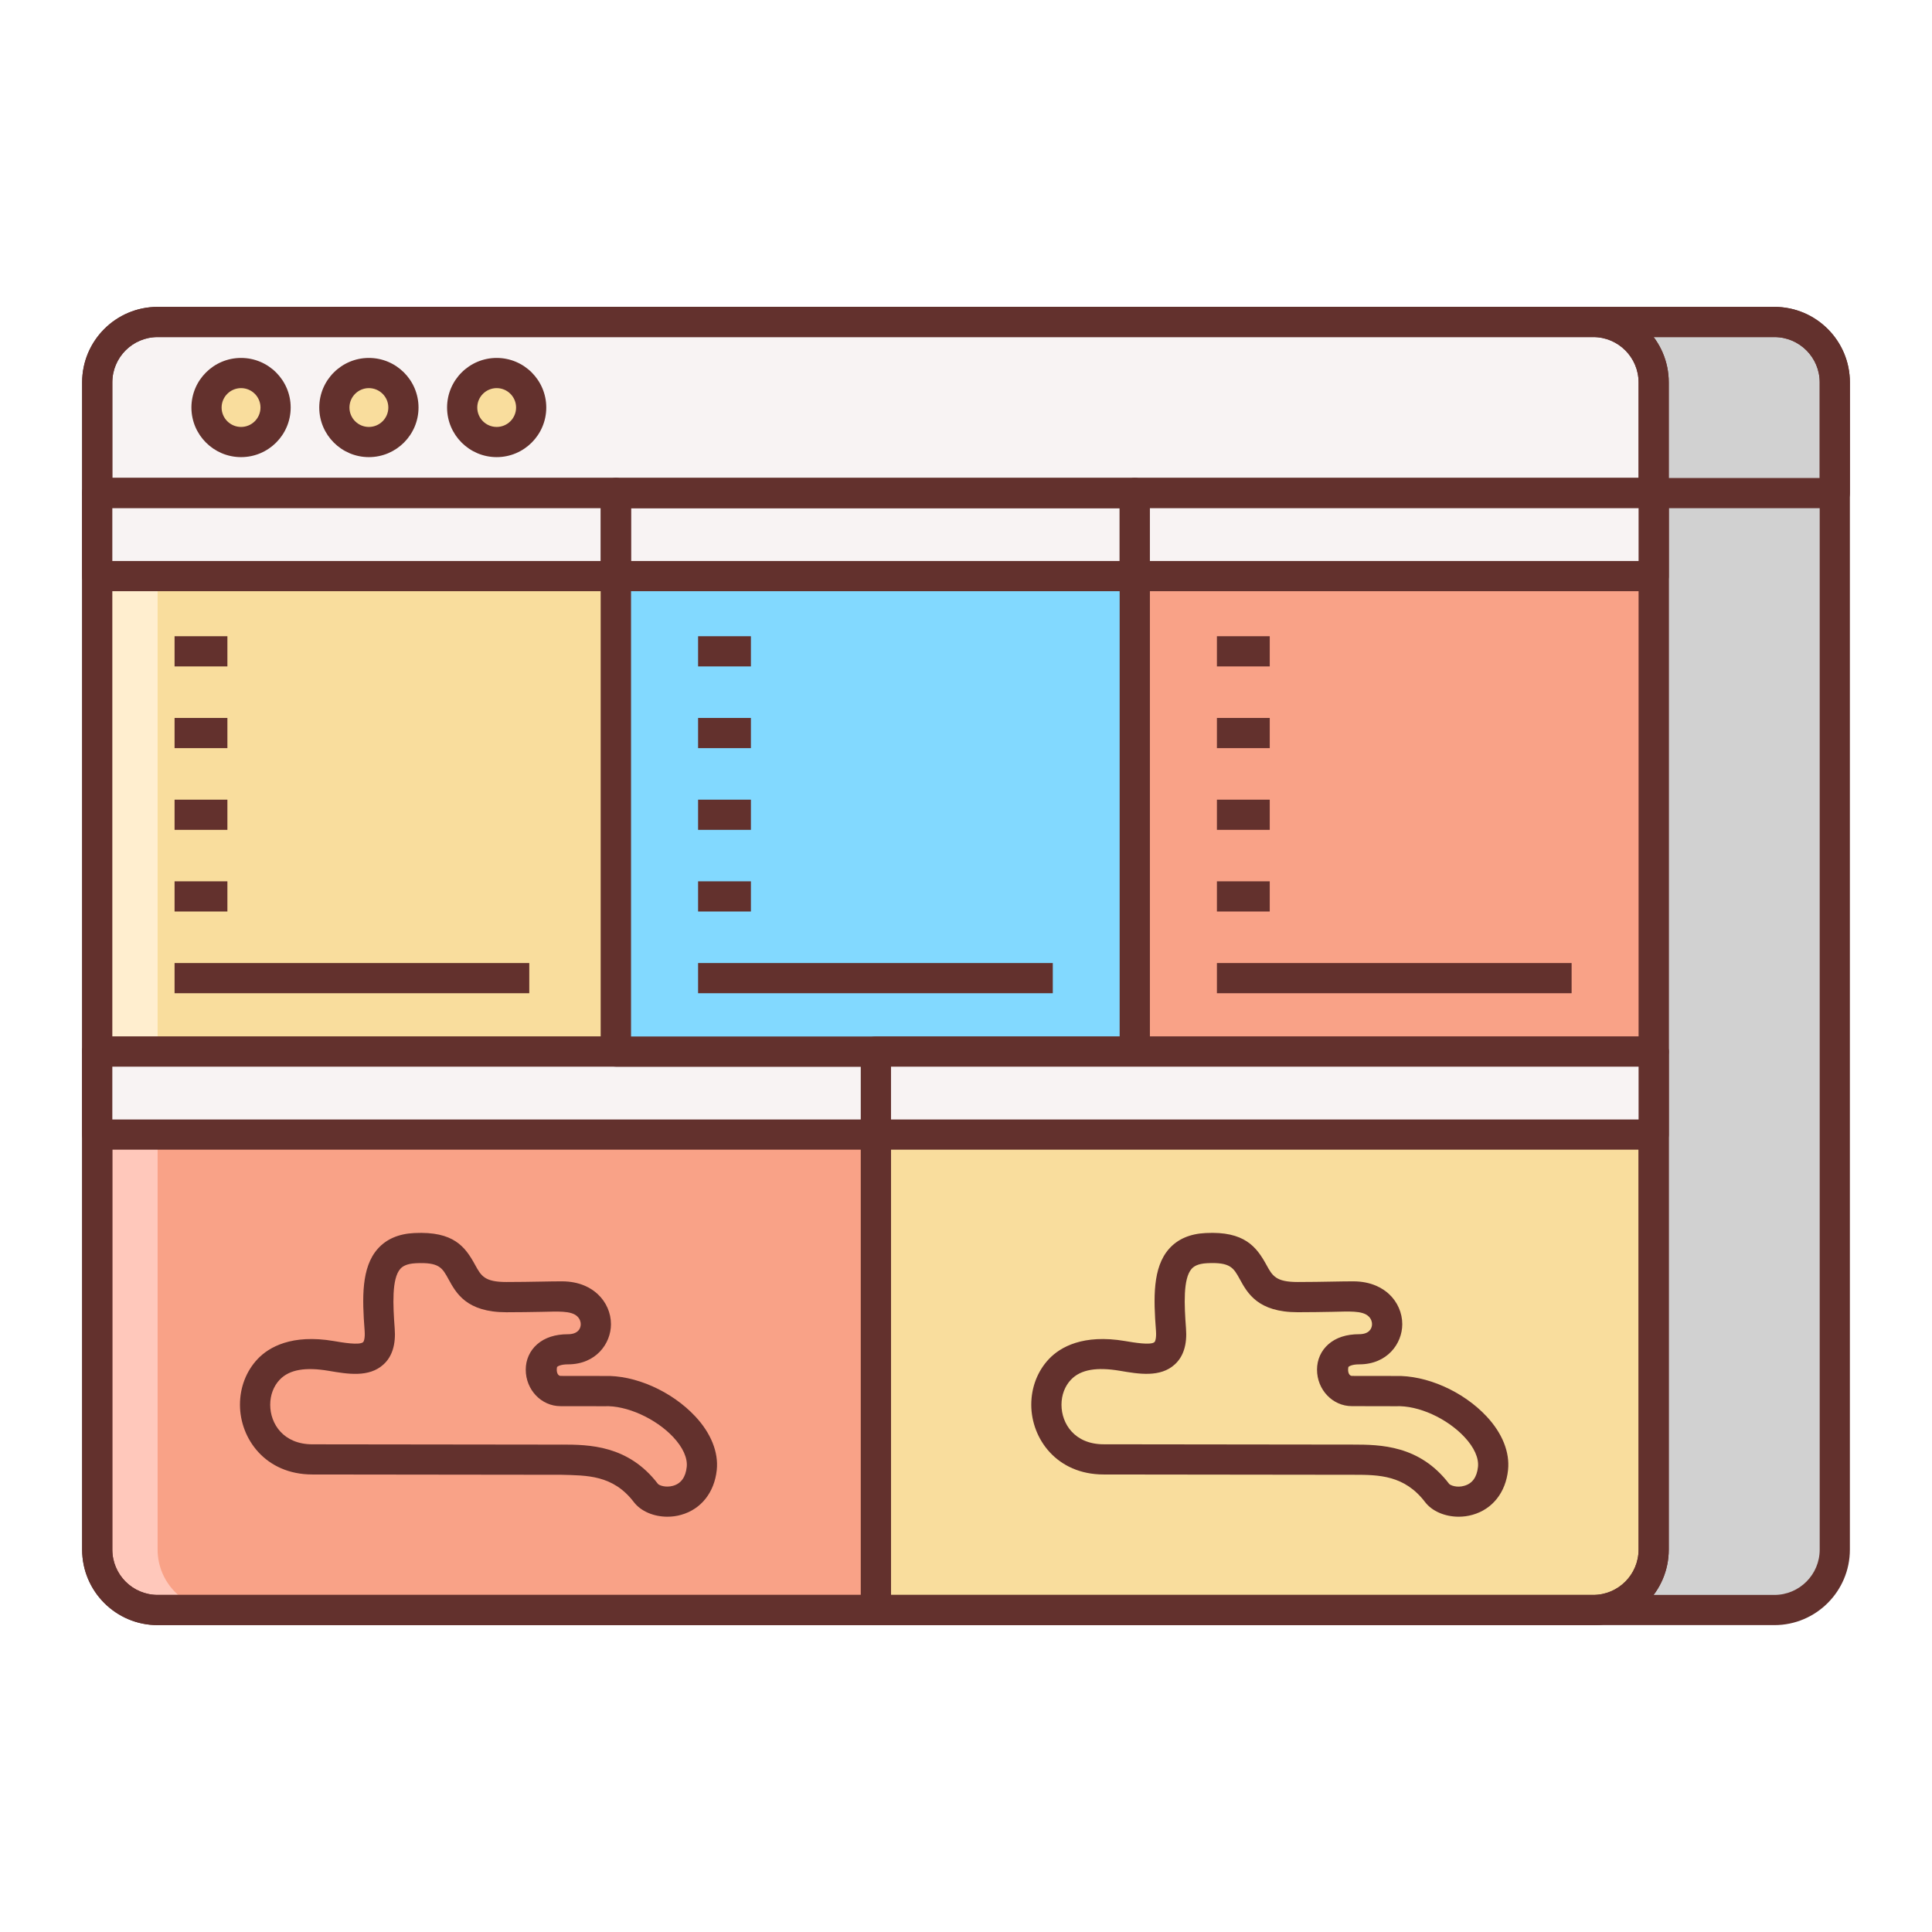
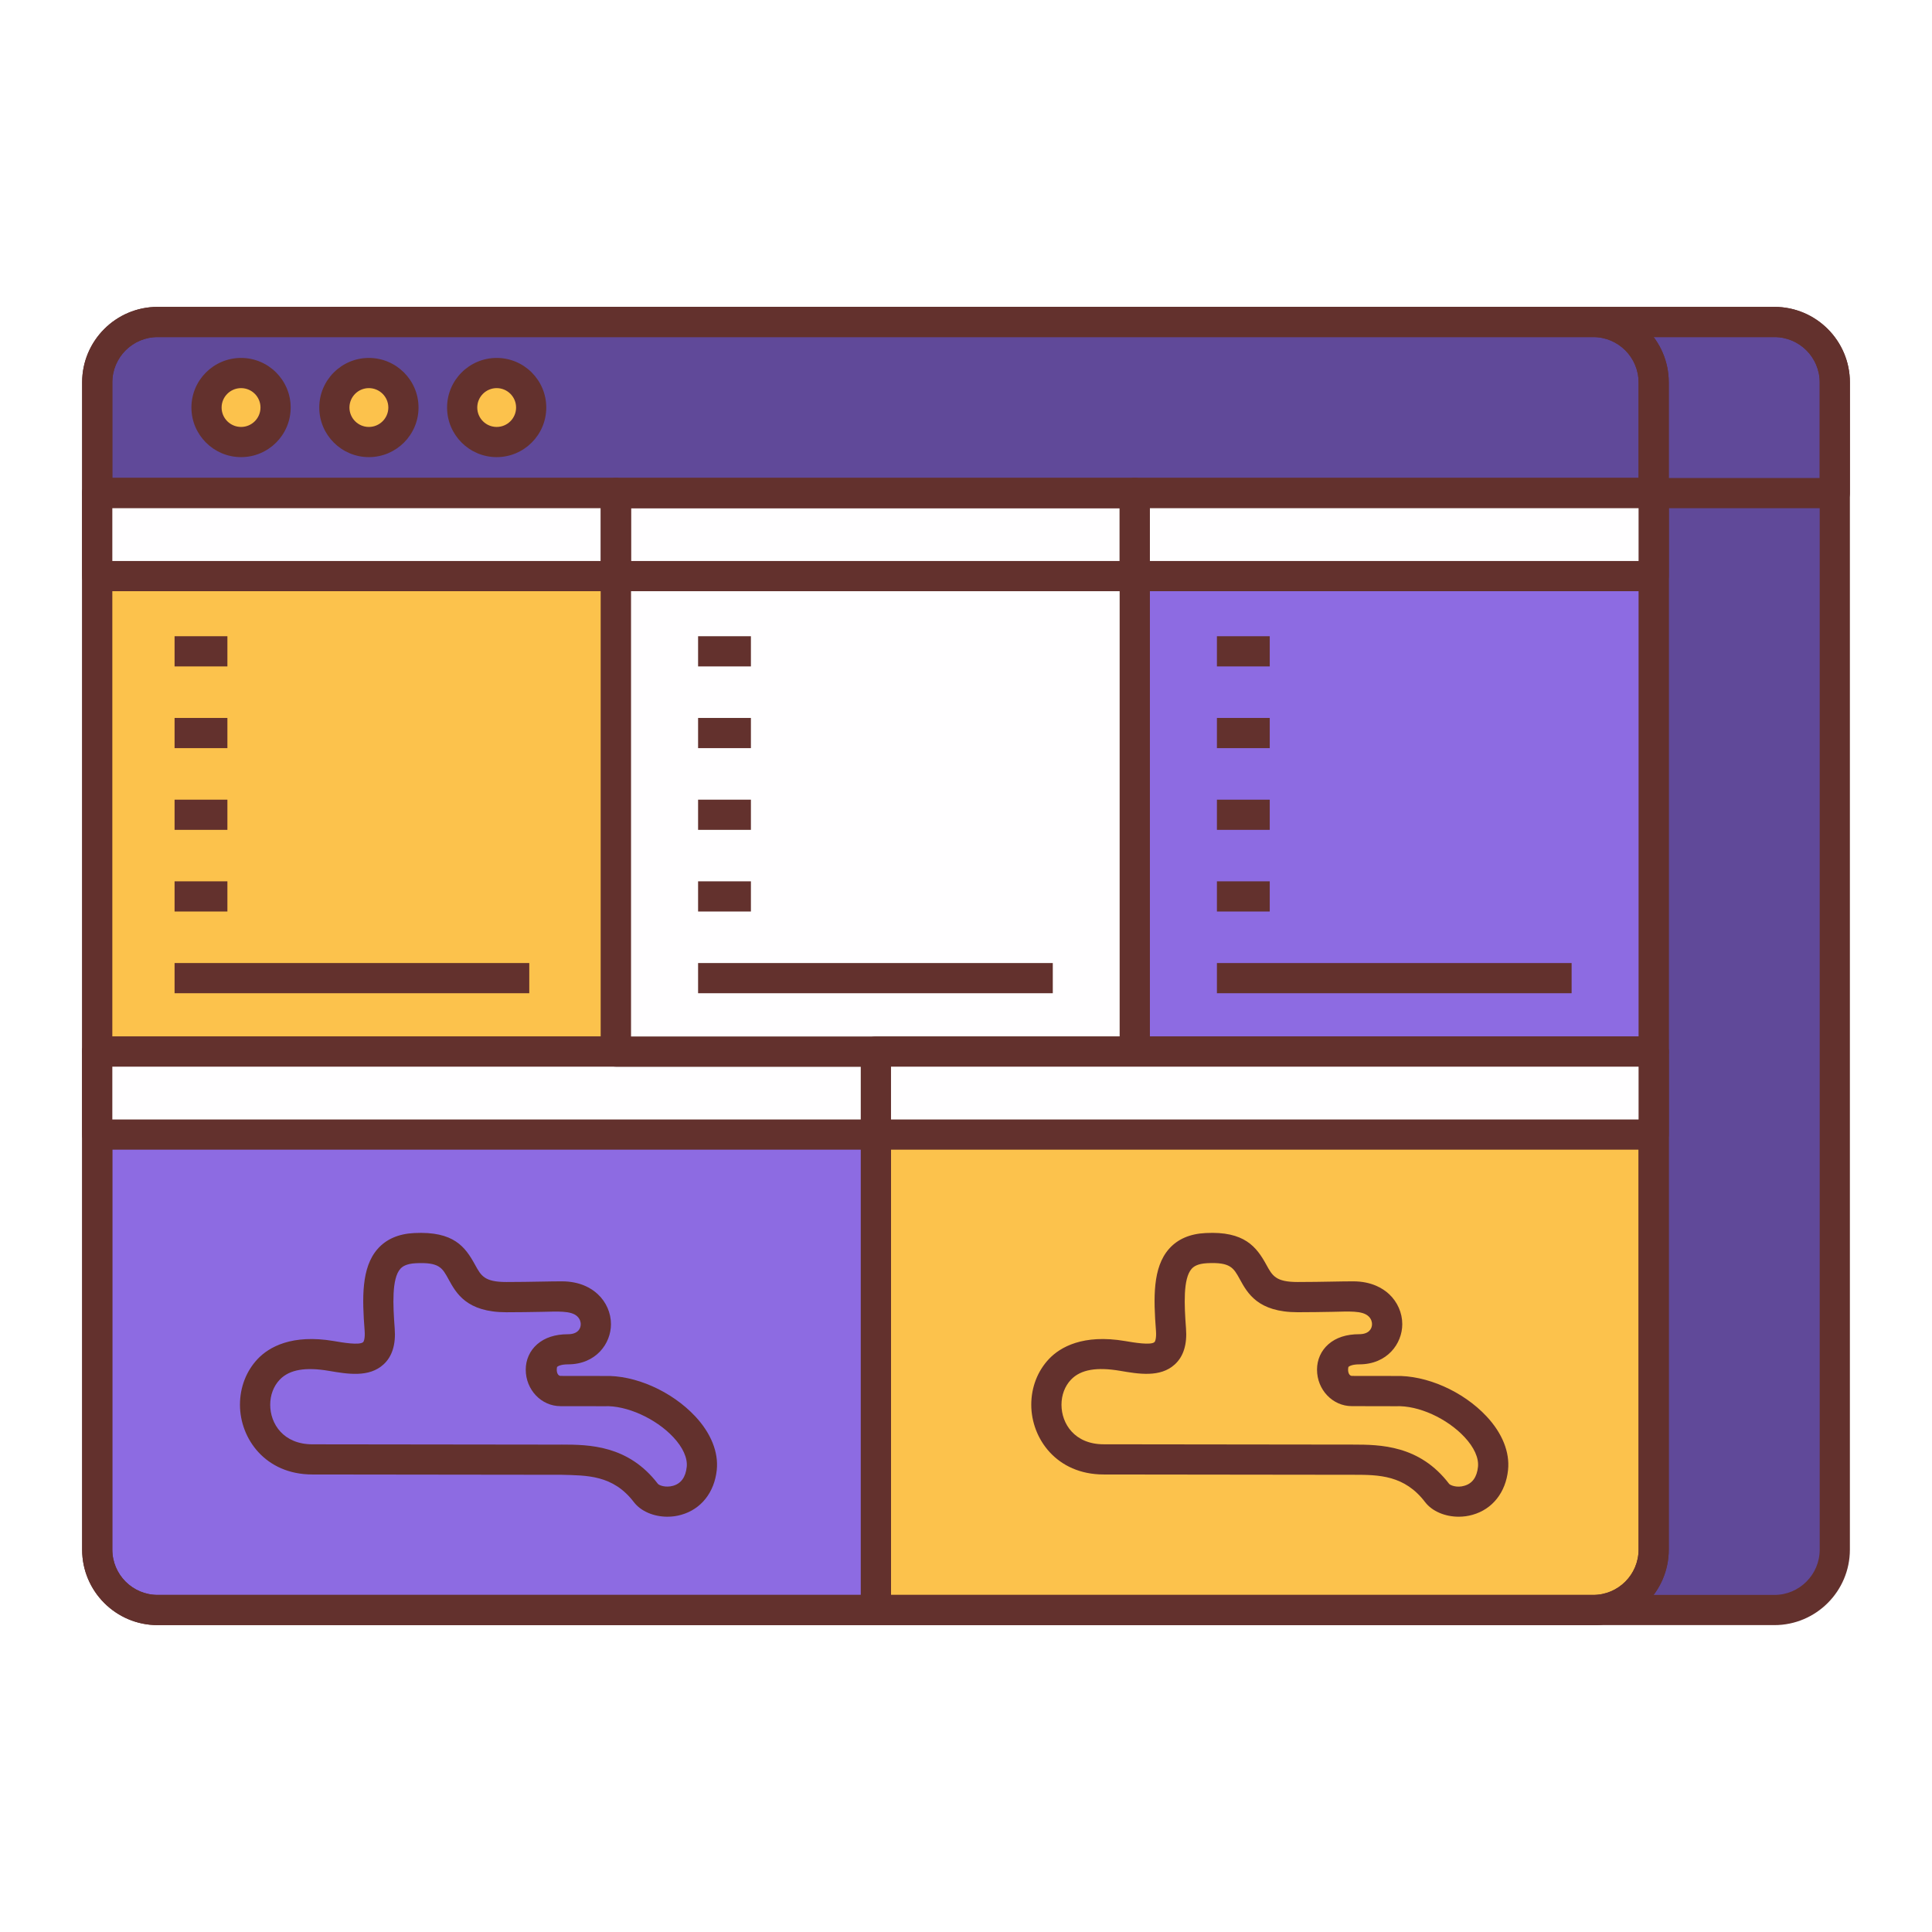
<svg xmlns="http://www.w3.org/2000/svg" viewBox="0 0 64 64" width="64px" height="64px">
-   <path fill="#d1d1d1" d="M60.779,51.334c0,1.1-0.898,2-2,2H11.221c-1.1,0-2-0.9-2-2V12.666c0-1.1,0.9-2,2-2h47.559c1.102,0,2,0.9,2,2 V51.334z" />
+   <path fill="#604999" d="M60.779,51.334c0,1.1-0.898,2-2,2H11.221c-1.1,0-2-0.9-2-2V12.666c0-1.1,0.9-2,2-2h47.559c1.102,0,2,0.9,2,2 V51.334z" />
  <path fill="#63312d" d="M58.779,53.834H11.221c-1.379,0-2.5-1.121-2.5-2.5V12.666c0-1.379,1.121-2.5,2.5-2.5h47.559 c1.379,0,2.5,1.121,2.5,2.5v38.668C61.279,52.713,60.158,53.834,58.779,53.834z M11.221,11.166c-0.827,0-1.5,0.673-1.5,1.5v38.668 c0,0.827,0.673,1.5,1.5,1.5h47.559c0.827,0,1.5-0.673,1.5-1.5V12.666c0-0.827-0.673-1.5-1.5-1.5H11.221z" />
-   <path fill="#f9a287" d="M3.221,34.834v16.5c0,1.1,0.9,2,2,2h23.795v-18.5H3.221z" />
-   <path fill="#ffc8bb" d="M5.221,51.334v-16.5h-2v16.5c0,1.1,0.9,2,2,2h2C6.121,53.334,5.221,52.434,5.221,51.334z" />
-   <path fill="#f9dd9d" d="M54.779,51.334v-16.5H29.016v18.5h23.763C53.881,53.334,54.779,52.434,54.779,51.334z" />
+   <path fill="#8d6be2" d="M3.221,34.834v16.5c0,1.1,0.9,2,2,2h23.795v-18.5H3.221z" />
+   <path fill="#8d6be2" d="M5.221,51.334v-16.5h-2v16.5c0,1.1,0.9,2,2,2h2C6.121,53.334,5.221,52.434,5.221,51.334z" />
+   <path fill="#FCC24C" d="M54.779,51.334v-16.5H29.016v18.5h23.763C53.881,53.334,54.779,52.434,54.779,51.334z" />
  <path fill="#63312d" d="M29.016,53.834H5.221c-1.379,0-2.5-1.121-2.5-2.5v-16.5c0-0.276,0.224-0.5,0.5-0.5h25.795 c0.276,0,0.5,0.224,0.5,0.5v18.5C29.516,53.61,29.292,53.834,29.016,53.834z M3.721,35.334v16c0,0.827,0.673,1.5,1.5,1.5h23.295 v-17.5H3.721z" />
  <path fill="#63312d" d="M52.778,53.834H29.016c-0.276,0-0.5-0.224-0.5-0.5v-18.5c0-0.276,0.224-0.5,0.5-0.5h25.764 c0.276,0,0.5,0.224,0.5,0.5v16.5C55.279,52.713,54.157,53.834,52.778,53.834z M29.516,52.834h23.263 c0.828,0,1.501-0.673,1.501-1.5v-16H29.516V52.834z" />
  <path fill="#63312d" d="M60.779,16.834H9.221c-0.276,0-0.5-0.224-0.5-0.5v-3.668c0-1.379,1.121-2.5,2.5-2.5h47.559 c1.379,0,2.5,1.121,2.5,2.5v3.668C61.279,16.61,61.056,16.834,60.779,16.834z M9.721,15.834h50.559v-3.168 c0-0.827-0.673-1.5-1.5-1.5H11.221c-0.827,0-1.5,0.673-1.5,1.5V15.834z" />
-   <path fill="#f8f3f3" d="M54.779,12.666c0-1.1-0.898-2-2-2H5.221c-1.1,0-2,0.9-2,2v3.668h51.559V12.666z" />
+   <path fill="#604999" d="M54.779,12.666c0-1.1-0.898-2-2-2H5.221c-1.1,0-2,0.9-2,2v3.668h51.559V12.666z" />
  <path fill="#63312d" d="M54.779,16.834H3.221c-0.276,0-0.5-0.224-0.5-0.5v-3.668c0-1.379,1.121-2.5,2.5-2.5h47.559 c1.379,0,2.5,1.121,2.5,2.5v3.668C55.279,16.61,55.056,16.834,54.779,16.834z M3.721,15.834h50.559v-3.168 c0-0.827-0.673-1.5-1.5-1.5H5.221c-0.827,0-1.5,0.673-1.5,1.5V15.834z" />
  <path fill="#63312d" d="M52.779,53.834H5.221c-1.379,0-2.5-1.121-2.5-2.5V12.666c0-1.379,1.121-2.5,2.5-2.5h47.559 c1.379,0,2.5,1.121,2.5,2.5v38.668C55.279,52.713,54.158,53.834,52.779,53.834z M5.221,11.166c-0.827,0-1.5,0.673-1.5,1.5v38.668 c0,0.827,0.673,1.5,1.5,1.5h47.559c0.827,0,1.5-0.673,1.5-1.5V12.666c0-0.827-0.673-1.5-1.5-1.5H5.221z" />
-   <path fill="#f9dd9d" d="M9.129,13.5c0,0.631-0.512,1.143-1.143,1.143c-0.633,0-1.144-0.512-1.144-1.143s0.512-1.143,1.144-1.143 C8.617,12.357,9.129,12.869,9.129,13.5z" />
-   <path fill="#f9dd9d" d="M13.363,13.5c0,0.631-0.512,1.143-1.145,1.143c-0.631,0-1.143-0.512-1.143-1.143s0.512-1.143,1.143-1.143 C12.852,12.357,13.363,12.869,13.363,13.5z" />
-   <circle cx="16.453" cy="13.5" r="1.143" fill="#f9dd9d" />
+   <path fill="#FCC24C" d="M9.129,13.5c0,0.631-0.512,1.143-1.143,1.143c-0.633,0-1.144-0.512-1.144-1.143s0.512-1.143,1.144-1.143 C8.617,12.357,9.129,12.869,9.129,13.5z" />
+   <path fill="#FCC24C" d="M13.363,13.5c0,0.631-0.512,1.143-1.145,1.143c-0.631,0-1.143-0.512-1.143-1.143s0.512-1.143,1.143-1.143 C12.852,12.357,13.363,12.869,13.363,13.5z" />
+   <circle cx="16.453" cy="13.5" r="1.143" fill="#FCC24C" />
  <path fill="#63312d" d="M7.986,15.143c-0.907,0-1.645-0.737-1.645-1.643s0.737-1.643,1.645-1.643c0.905,0,1.643,0.737,1.643,1.643 S8.892,15.143,7.986,15.143z M7.986,12.857c-0.355,0-0.645,0.288-0.645,0.643s0.289,0.643,0.645,0.643 c0.354,0,0.643-0.288,0.643-0.643S8.341,12.857,7.986,12.857z" />
  <path fill="#63312d" d="M12.219,15.143c-0.905,0-1.643-0.737-1.643-1.643s0.737-1.643,1.643-1.643c0.907,0,1.645,0.737,1.645,1.643 S13.126,15.143,12.219,15.143z M12.219,12.857c-0.354,0-0.643,0.288-0.643,0.643s0.288,0.643,0.643,0.643 c0.355,0,0.645-0.288,0.645-0.643S12.574,12.857,12.219,12.857z" />
  <path fill="#63312d" d="M16.453,15.143c-0.905,0-1.643-0.737-1.643-1.643s0.737-1.643,1.643-1.643s1.643,0.737,1.643,1.643 S17.358,15.143,16.453,15.143z M16.453,12.857c-0.354,0-0.643,0.288-0.643,0.643s0.288,0.643,0.643,0.643s0.643-0.288,0.643-0.643 S16.808,12.857,16.453,12.857z" />
-   <rect width="17.184" height="18.5" x="3.221" y="16.334" fill="#f9dd9d" />
-   <rect width="2" height="18.5" x="3.221" y="16.334" fill="#ffeecf" />
+   <rect width="17.184" height="18.5" x="3.221" y="16.334" fill="#FCC24C" />
+   <rect width="2" height="18.5" x="3.221" y="16.334" fill="#FCC24C" />
  <path fill="#63312d" d="M20.404,35.334H3.221c-0.276,0-0.5-0.224-0.5-0.5v-18.5c0-0.276,0.224-0.5,0.5-0.5h17.184 c0.276,0,0.5,0.224,0.5,0.5v18.5C20.904,35.11,20.681,35.334,20.404,35.334z M3.721,34.334h16.184v-17.5H3.721V34.334z" />
-   <rect width="17.184" height="2.75" x="3.221" y="16.334" fill="#f8f3f3" />
+   <rect width="17.184" height="2.75" x="3.221" y="16.334" fill="#fffeff" />
  <path fill="#63312d" d="M20.404,19.584H3.221c-0.276,0-0.5-0.224-0.5-0.5v-2.75c0-0.276,0.224-0.5,0.5-0.5h17.184 c0.276,0,0.5,0.224,0.5,0.5v2.75C20.904,19.36,20.681,19.584,20.404,19.584z M3.721,18.584h16.184v-1.75H3.721V18.584z" />
-   <rect width="25.795" height="2.75" x="3.221" y="34.834" fill="#f8f3f3" />
+   <rect width="25.795" height="2.75" x="3.221" y="34.834" fill="#fffeff" />
  <path fill="#63312d" d="M29.016,38.084H3.221c-0.276,0-0.5-0.224-0.5-0.5v-2.75c0-0.276,0.224-0.5,0.5-0.5h25.795 c0.276,0,0.5,0.224,0.5,0.5v2.75C29.516,37.86,29.292,38.084,29.016,38.084z M3.721,37.084h24.795v-1.75H3.721V37.084z" />
-   <rect width="17.188" height="18.5" x="20.404" y="16.334" fill="#82d9ff" />
-   <rect width="17.188" height="2.75" x="20.404" y="16.334" fill="#f8f3f3" />
+   <rect width="17.188" height="18.5" x="20.404" y="16.334" fill="#fffeff" />
+   <rect width="17.188" height="2.75" x="20.404" y="16.334" fill="#fffeff" />
  <path fill="#63312d" d="M37.592,19.584H20.404c-0.276,0-0.5-0.224-0.5-0.5v-2.75c0-0.276,0.224-0.5,0.5-0.5h17.188 c0.276,0,0.5,0.224,0.5,0.5v2.75C38.092,19.36,37.868,19.584,37.592,19.584z M20.904,18.584h16.188v-1.75H20.904V18.584z" />
  <path fill="#63312d" d="M37.592,35.334H20.404c-0.276,0-0.5-0.224-0.5-0.5v-18.5c0-0.276,0.224-0.5,0.5-0.5h17.188 c0.276,0,0.5,0.224,0.5,0.5v18.5C38.092,35.11,37.868,35.334,37.592,35.334z M20.904,34.334h16.188v-17.5H20.904V34.334z" />
-   <rect width="17.188" height="18.5" x="37.592" y="16.334" fill="#f9a287" />
+   <rect width="17.188" height="18.5" x="37.592" y="16.334" fill="#8d6be2" />
  <path fill="#63312d" d="M54.779,35.334H37.592c-0.276,0-0.5-0.224-0.5-0.5v-18.5c0-0.276,0.224-0.5,0.5-0.5h17.188 c0.276,0,0.5,0.224,0.5,0.5v18.5C55.279,35.11,55.056,35.334,54.779,35.334z M38.092,34.334h16.188v-17.5H38.092V34.334z" />
-   <rect width="17.188" height="2.75" x="37.592" y="16.334" fill="#f8f3f3" />
+   <rect width="17.188" height="2.75" x="37.592" y="16.334" fill="#fffeff" />
  <path fill="#63312d" d="M54.779,19.584H37.592c-0.276,0-0.5-0.224-0.5-0.5v-2.75c0-0.276,0.224-0.5,0.5-0.5h17.188 c0.276,0,0.5,0.224,0.5,0.5v2.75C55.279,19.36,55.056,19.584,54.779,19.584z M38.092,18.584h16.188v-1.75H38.092V18.584z" />
-   <rect width="25.764" height="2.75" x="29.016" y="34.834" fill="#f8f3f3" />
+   <rect width="25.764" height="2.75" x="29.016" y="34.834" fill="#fffeff" />
  <path fill="#63312d" d="M54.779,38.084H29.016c-0.276,0-0.5-0.224-0.5-0.5v-2.75c0-0.276,0.224-0.5,0.5-0.5h25.764 c0.276,0,0.5,0.224,0.5,0.5v2.75C55.279,37.86,55.056,38.084,54.779,38.084z M29.516,37.084h24.764v-1.75H29.516V37.084z" />
  <rect width="11.75" height="1" x="5.783" y="31.902" fill="#63312d" />
  <rect width="1.75" height="1" x="5.783" y="29.195" fill="#63312d" />
  <rect width="1.75" height="1" x="5.783" y="26.49" fill="#63312d" />
  <rect width="1.75" height="1" x="5.783" y="23.783" fill="#63312d" />
  <rect width="1.75" height="1" x="5.783" y="21.076" fill="#63312d" />
  <rect width="11.75" height="1" x="23.125" y="31.902" fill="#63312d" />
  <rect width="1.75" height="1" x="23.125" y="29.195" fill="#63312d" />
  <rect width="1.75" height="1" x="23.125" y="26.49" fill="#63312d" />
  <rect width="1.75" height="1" x="23.125" y="23.783" fill="#63312d" />
  <rect width="1.75" height="1" x="23.125" y="21.076" fill="#63312d" />
  <rect width="11.75" height="1" x="40.312" y="31.902" fill="#63312d" />
  <rect width="1.75" height="1" x="40.312" y="29.195" fill="#63312d" />
  <rect width="1.75" height="1" x="40.312" y="26.49" fill="#63312d" />
  <rect width="1.75" height="1" x="40.312" y="23.783" fill="#63312d" />
  <rect width="1.75" height="1" x="40.312" y="21.076" fill="#63312d" />
  <path fill="#63312d" d="M22.109,50.243c-0.449,0-0.877-0.177-1.112-0.484c-0.691-0.906-1.56-0.881-2.394-0.905l-8.255-0.01 c-1.559,0-2.399-1.189-2.399-2.31c0-0.579,0.209-1.118,0.588-1.518c0.372-0.392,1.129-0.827,2.517-0.593 c0.298,0.052,0.854,0.146,0.975,0.037c0.025-0.023,0.068-0.132,0.05-0.378c-0.083-1.076-0.113-2.094,0.431-2.71 c0.285-0.324,0.692-0.501,1.213-0.526l0,0c1.312-0.065,1.689,0.461,2.013,1.05c0.202,0.369,0.313,0.572,1.039,0.572 c0.417,0,0.798-0.007,1.132-0.013c0.266-0.005,0.502-0.009,0.704-0.009c0.607,0,0.983,0.23,1.19,0.424 c0.278,0.258,0.438,0.62,0.438,0.994c0,0.646-0.499,1.332-1.423,1.332c-0.246,0-0.34,0.065-0.363,0.086 c-0.036,0.182,0.034,0.297,0.117,0.297l1.438,0.002c1.026-0.036,2.239,0.5,3.025,1.34c0.52,0.557,0.772,1.187,0.711,1.774 c-0.079,0.745-0.52,1.301-1.179,1.485C22.415,50.224,22.261,50.243,22.109,50.243z M18.604,47.854 c0.908,0,2.208,0.017,3.188,1.298c0.039,0.052,0.257,0.136,0.503,0.067c0.265-0.074,0.418-0.285,0.454-0.627 c0.03-0.295-0.128-0.646-0.447-0.986c-0.581-0.621-1.553-1.056-2.277-1.023l-1.457-0.002c-0.635,0-1.152-0.542-1.152-1.209 c0-0.329,0.134-0.627,0.378-0.841c0.253-0.221,0.597-0.333,1.021-0.333c0.312,0,0.423-0.171,0.423-0.332 c0-0.057-0.016-0.167-0.118-0.262c-0.206-0.192-0.644-0.157-1.196-0.147c-0.339,0.006-0.726,0.013-1.149,0.013 c-1.318,0-1.664-0.631-1.916-1.092c-0.209-0.379-0.302-0.57-1.087-0.532l0,0c-0.323,0.017-0.447,0.115-0.512,0.188 c-0.285,0.324-0.244,1.188-0.185,1.974c0.041,0.529-0.084,0.931-0.372,1.192c-0.481,0.439-1.189,0.317-1.817,0.21 c-0.747-0.126-1.294-0.051-1.622,0.296c-0.202,0.213-0.313,0.508-0.313,0.829c0,0.631,0.438,1.31,1.4,1.31l8.22,0.01 C18.581,47.854,18.593,47.854,18.604,47.854z" />
  <path fill="#63312d" d="M48.321,50.243c-0.448,0-0.877-0.177-1.112-0.483c-0.681-0.894-1.531-0.906-2.356-0.906 c-0.013,0-0.025,0-0.037,0l-8.256-0.01c-1.558,0-2.398-1.189-2.398-2.31c0-0.579,0.209-1.118,0.588-1.518 c0.373-0.393,1.131-0.827,2.516-0.593c0.299,0.051,0.856,0.146,0.977,0.036c0.025-0.022,0.068-0.131,0.05-0.377 c-0.083-1.076-0.113-2.094,0.431-2.71c0.285-0.324,0.692-0.501,1.213-0.526l0,0c1.287-0.068,1.688,0.46,2.012,1.05 c0.202,0.369,0.313,0.572,1.04,0.572c0.415,0,0.795-0.007,1.129-0.013c0.267-0.005,0.504-0.009,0.707-0.009 c0.607,0,0.982,0.23,1.19,0.423c0.277,0.258,0.437,0.621,0.437,0.995c0,0.646-0.499,1.332-1.424,1.332 c-0.245,0-0.339,0.065-0.361,0.086c-0.036,0.182,0.034,0.297,0.117,0.297l1.438,0.002c1.022-0.03,2.24,0.5,3.025,1.341 c0.52,0.557,0.771,1.187,0.709,1.774c-0.077,0.743-0.517,1.298-1.174,1.483C48.629,50.223,48.475,50.243,48.321,50.243z M44.815,47.854c0.909,0,2.211,0.017,3.188,1.299c0.039,0.05,0.262,0.14,0.505,0.065c0.265-0.074,0.416-0.285,0.452-0.625 c0.031-0.296-0.127-0.646-0.445-0.987c-0.579-0.62-1.524-1.056-2.277-1.023L44.78,46.58c-0.635,0-1.152-0.543-1.152-1.209 c0-0.329,0.134-0.628,0.377-0.841c0.252-0.221,0.596-0.333,1.021-0.333c0.312,0,0.424-0.172,0.424-0.332 c0-0.058-0.015-0.167-0.117-0.262c-0.206-0.193-0.646-0.158-1.199-0.147c-0.339,0.006-0.725,0.013-1.146,0.013 c-1.318,0-1.664-0.631-1.917-1.092c-0.209-0.38-0.312-0.571-1.086-0.532c-0.323,0.017-0.447,0.115-0.512,0.188 c-0.285,0.324-0.244,1.188-0.185,1.974c0.041,0.528-0.084,0.93-0.372,1.192c-0.481,0.439-1.193,0.317-1.818,0.21 c-0.752-0.126-1.293-0.051-1.622,0.296c-0.202,0.213-0.313,0.508-0.313,0.829c0,0.631,0.438,1.31,1.399,1.31l8.22,0.01 C44.792,47.854,44.804,47.854,44.815,47.854z" />
</svg>
